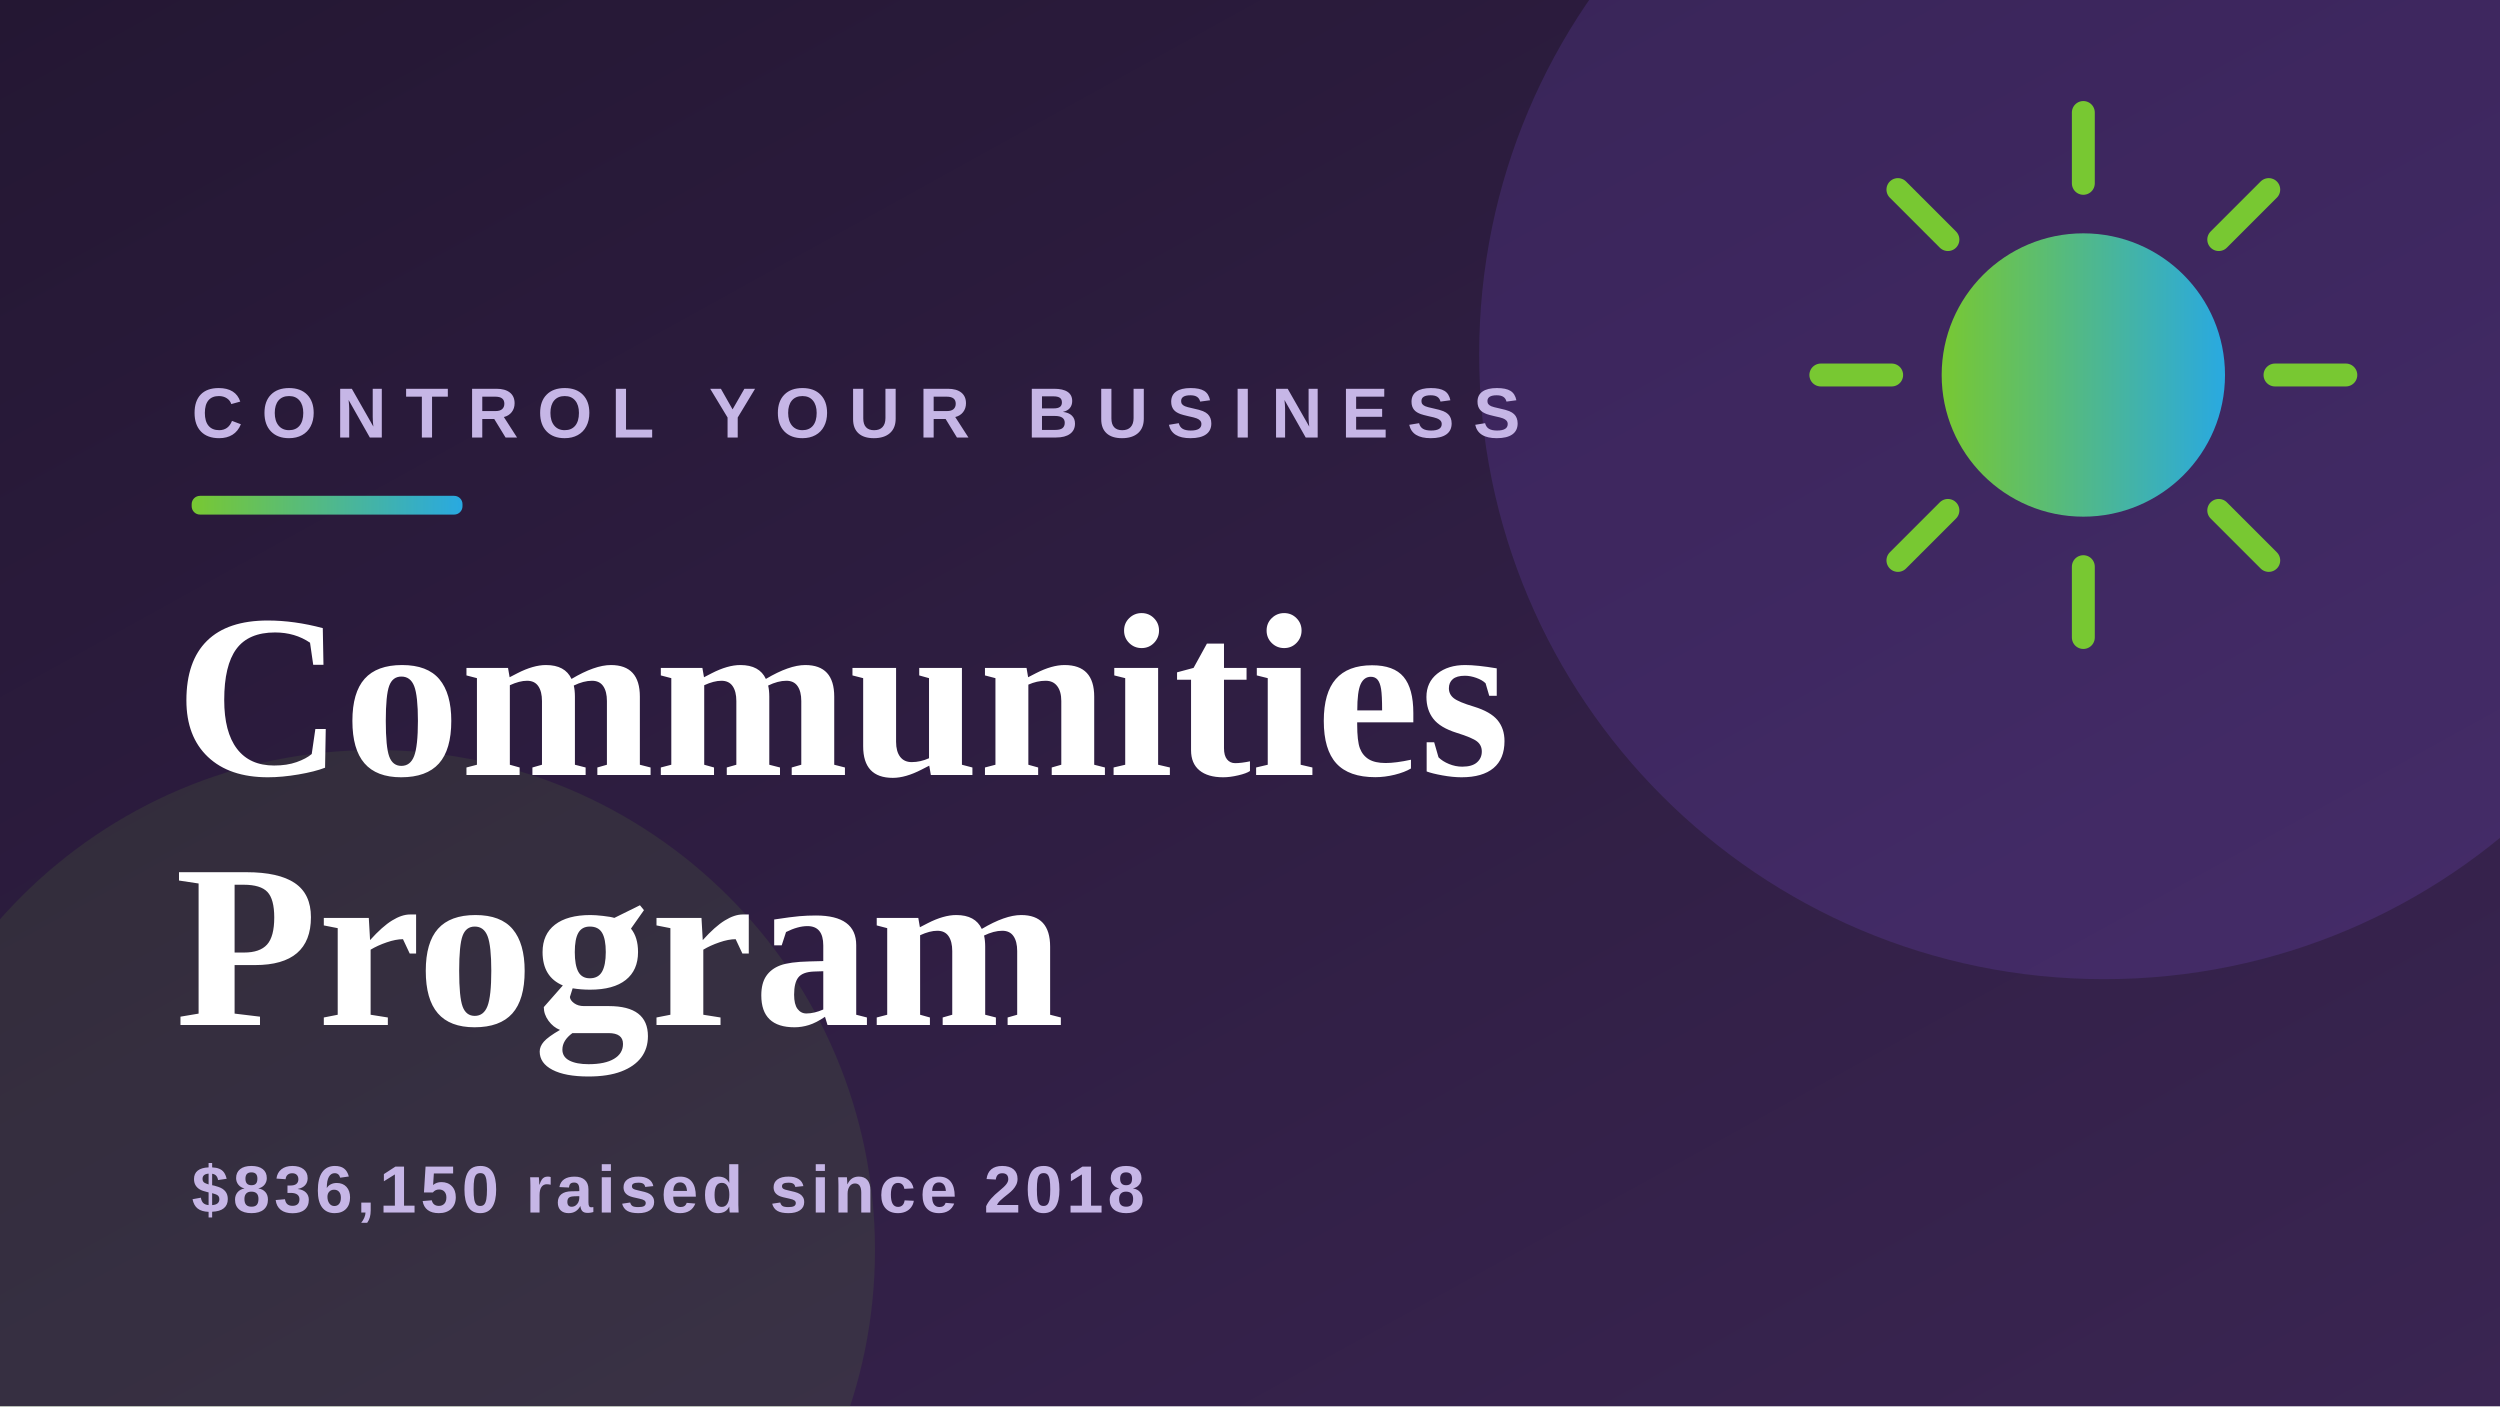
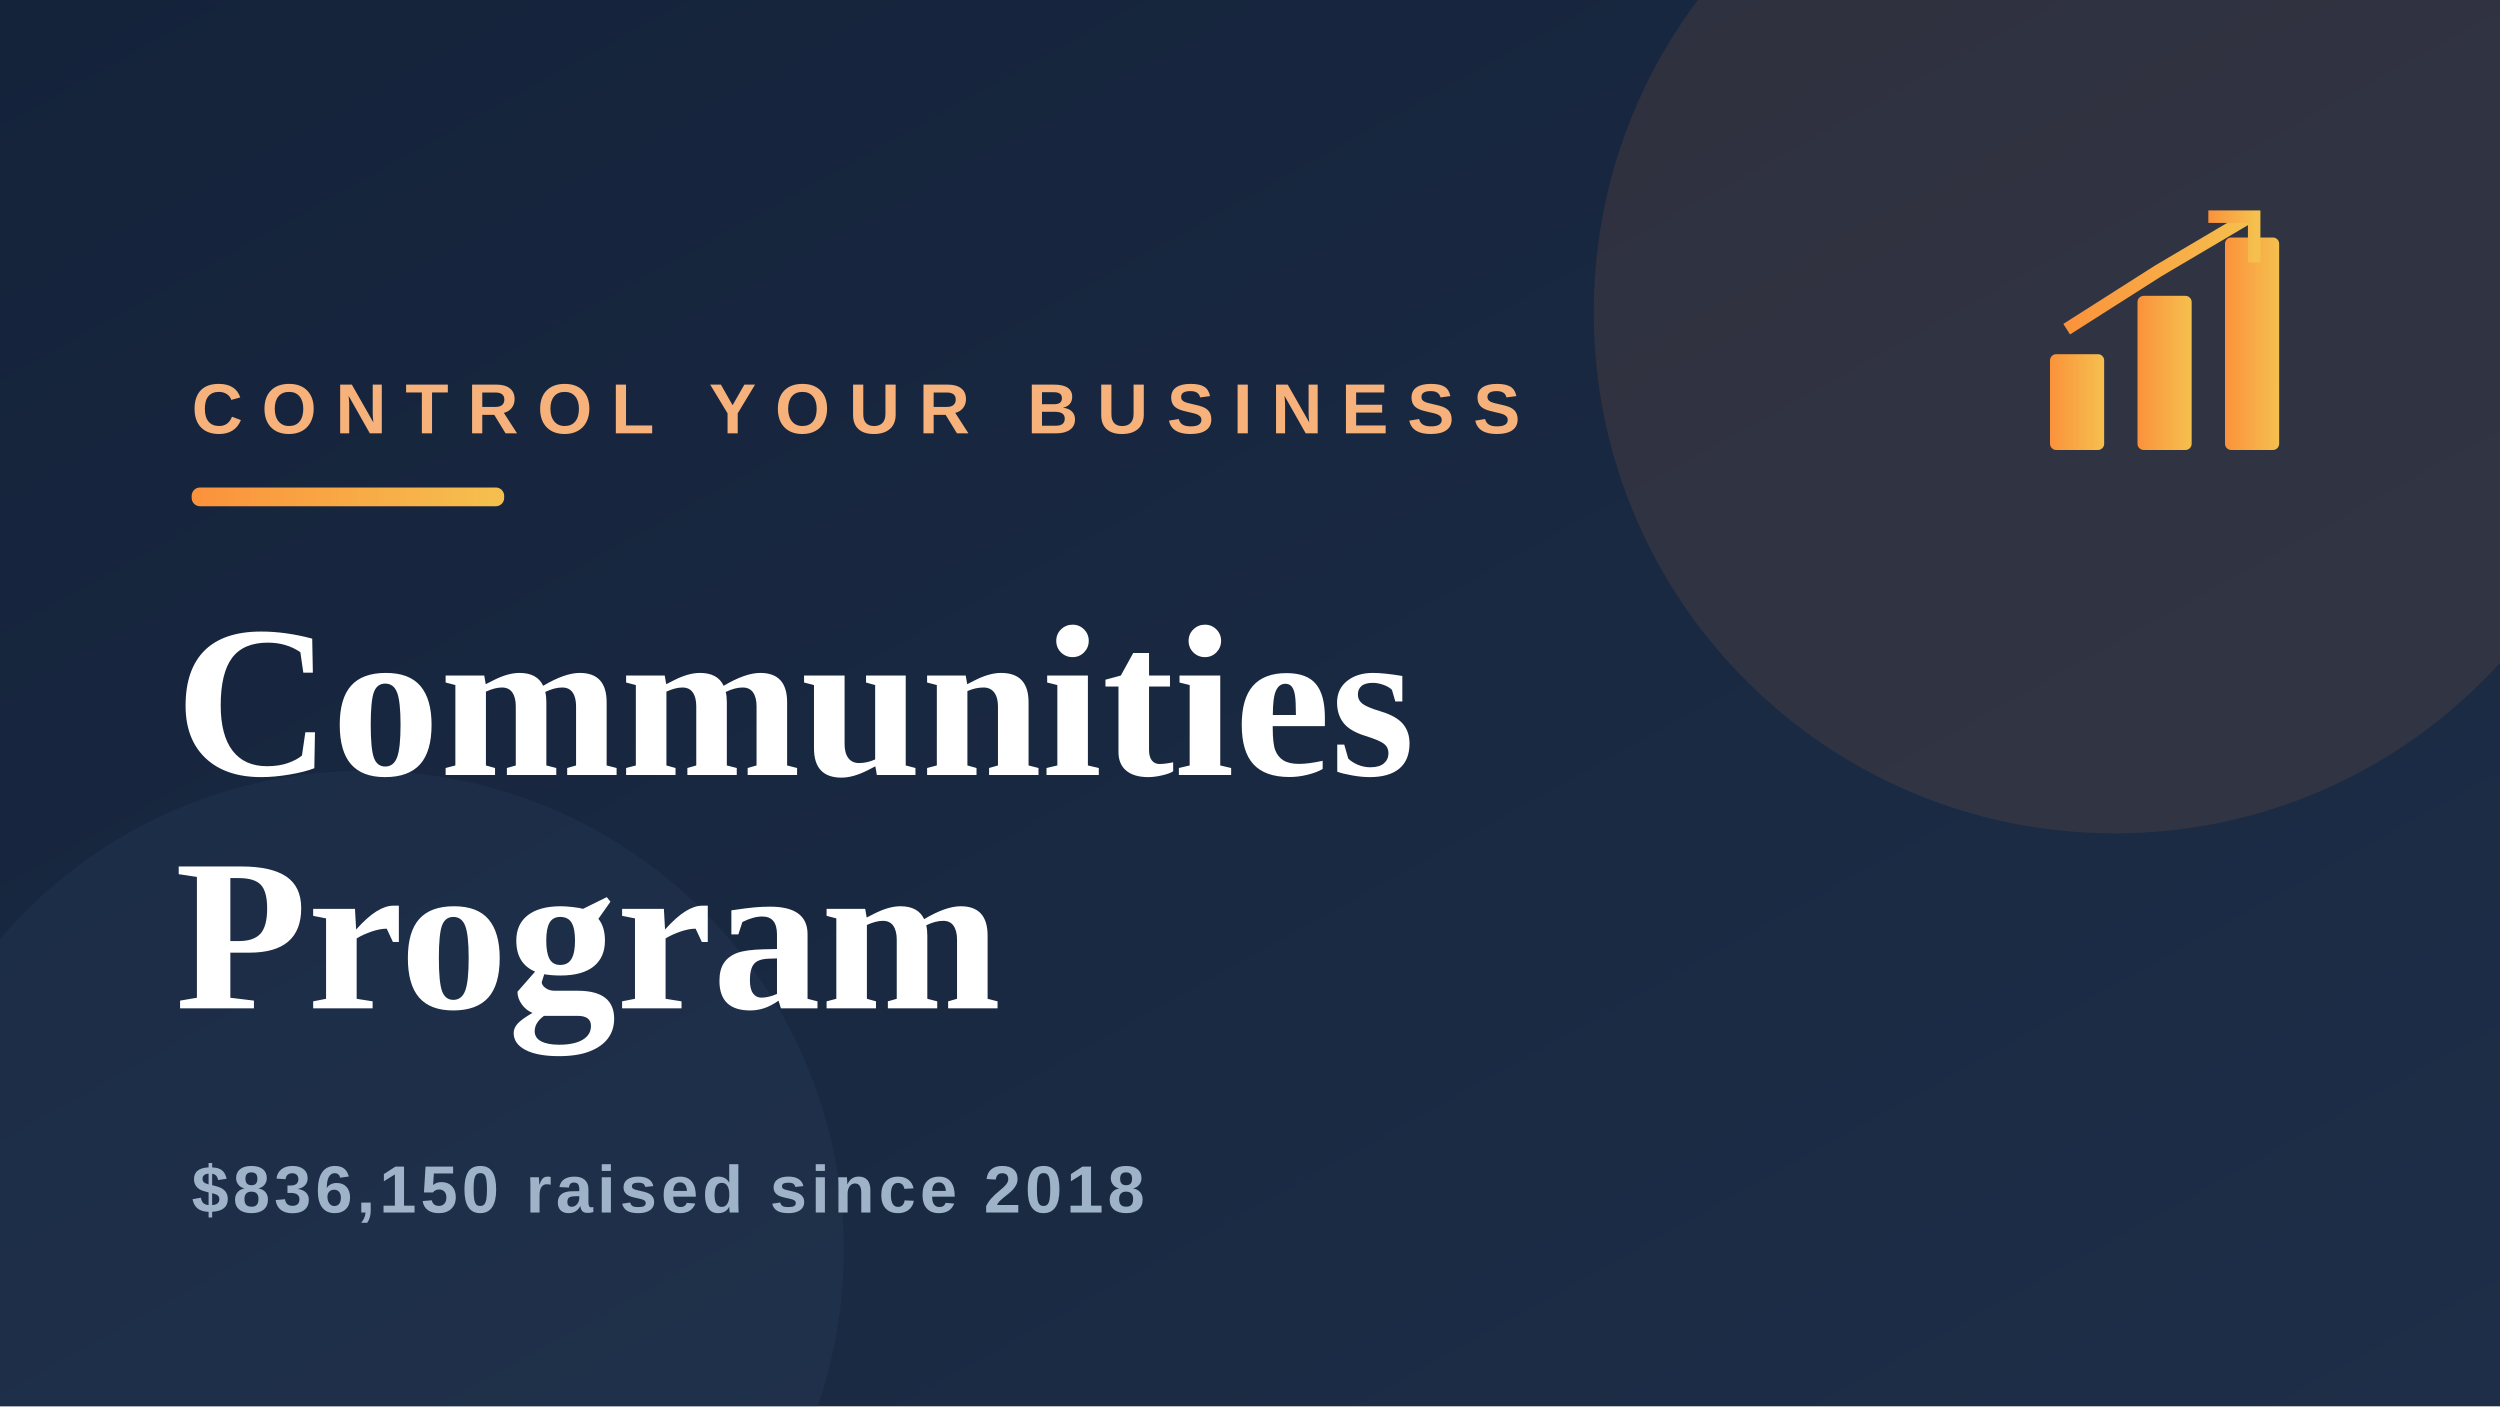
<svg xmlns="http://www.w3.org/2000/svg" viewBox="0 0 1200 675" width="1200" height="675">
  <defs>
    <linearGradient id="bg" x1="0" y1="0" x2="1" y2="1">
-       <stop offset="0" stop-color="#241733" />
-       <stop offset="1" stop-color="#3A2552" />
+       <stop offset="0" stop-color="#14233A" />
+       <stop offset="1" stop-color="#1E2E48" />
    </linearGradient>
    <linearGradient id="acc" x1="0" y1="0" x2="1" y2="0">
-       <stop offset="0" stop-color="#78C832" />
-       <stop offset="1" stop-color="#29A9E1" />
+       <stop offset="0" stop-color="#FB923C" />
+       <stop offset="1" stop-color="#F5C04E" />
    </linearGradient>
  </defs>
  <rect width="1200" height="675" fill="url(#bg)" />
-   <circle cx="1010" cy="170" r="300" fill="#8B5CF6" opacity="0.16" />
-   <circle cx="180" cy="600" r="240" fill="#78C832" opacity="0.10" />
-   <g stroke="#78C832" stroke-width="11" stroke-linecap="round">
-     <line x1="1092" y1="180" x2="1126" y2="180" />
-     <line x1="1065" y1="245" x2="1089" y2="269" />
-     <line x1="1000" y1="272" x2="1000" y2="306" />
-     <line x1="935" y1="245" x2="911" y2="269" />
-     <line x1="908" y1="180" x2="874" y2="180" />
-     <line x1="935" y1="115" x2="911" y2="91" />
-     <line x1="1000" y1="88" x2="1000" y2="54" />
-     <line x1="1065" y1="115" x2="1089" y2="91" />
+   <circle cx="1015" cy="150" r="250" fill="#FB923C" opacity="0.10" />
+   <circle cx="175" cy="600" r="230" fill="#3A567E" opacity="0.13" />
+   <g transform="translate(984,96)">
+     <g fill="url(#acc)">
+       <rect x="0" y="74" width="26" height="46" rx="3" />
+       <rect x="42" y="46" width="26" height="74" rx="3" />
+       <rect x="84" y="18" width="26" height="102" rx="3" />
+     </g>
+     <path d="M8,62 L52,34 L96,8" fill="none" stroke="url(#acc)" stroke-width="6" />
+     <path d="M76,8 H98 V30" fill="none" stroke="url(#acc)" stroke-width="6" />
  </g>
-   <circle cx="1000" cy="180" r="68" fill="url(#acc)" />
-   <text x="92" y="210" fill="#C6B6E6" font-family="'Helvetica Neue',Arial,sans-serif" font-size="34" font-weight="700" letter-spacing="9">CONTROL YOUR BUSINESS</text>
-   <rect x="92" y="238" width="130" height="9" rx="4" fill="url(#acc)" />
-   <text x="84" y="372" fill="#FFFFFF" font-family="Georgia,'Times New Roman',serif" font-size="112" font-weight="700">Communities</text>
-   <text x="84" y="492" fill="#FFFFFF" font-family="Georgia,'Times New Roman',serif" font-size="112" font-weight="700">Program</text>
-   <text x="92" y="582" fill="#C6B6E6" font-family="'Helvetica Neue',Arial,sans-serif" font-size="32" font-weight="600" letter-spacing="2">$836,150 raised since 2018</text>
+   <text x="92" y="208" fill="#F6B27A" font-family="'Helvetica Neue',Arial,sans-serif" font-size="34" font-weight="700" letter-spacing="9">CONTROL YOUR BUSINESS</text>
+   <rect x="92" y="234" width="150" height="9" rx="4" fill="url(#acc)" />
+   <text x="84" y="372" fill="#FFFFFF" font-family="Georgia,'Times New Roman',serif" font-size="104" font-weight="700">Communities</text>
+   <text x="84" y="484" fill="#FFFFFF" font-family="Georgia,'Times New Roman',serif" font-size="104" font-weight="700">Program</text>
+   <text x="92" y="582" fill="#9FB3C8" font-family="'Helvetica Neue',Arial,sans-serif" font-size="32" font-weight="600" letter-spacing="2">$836,150 raised since 2018</text>
</svg>
